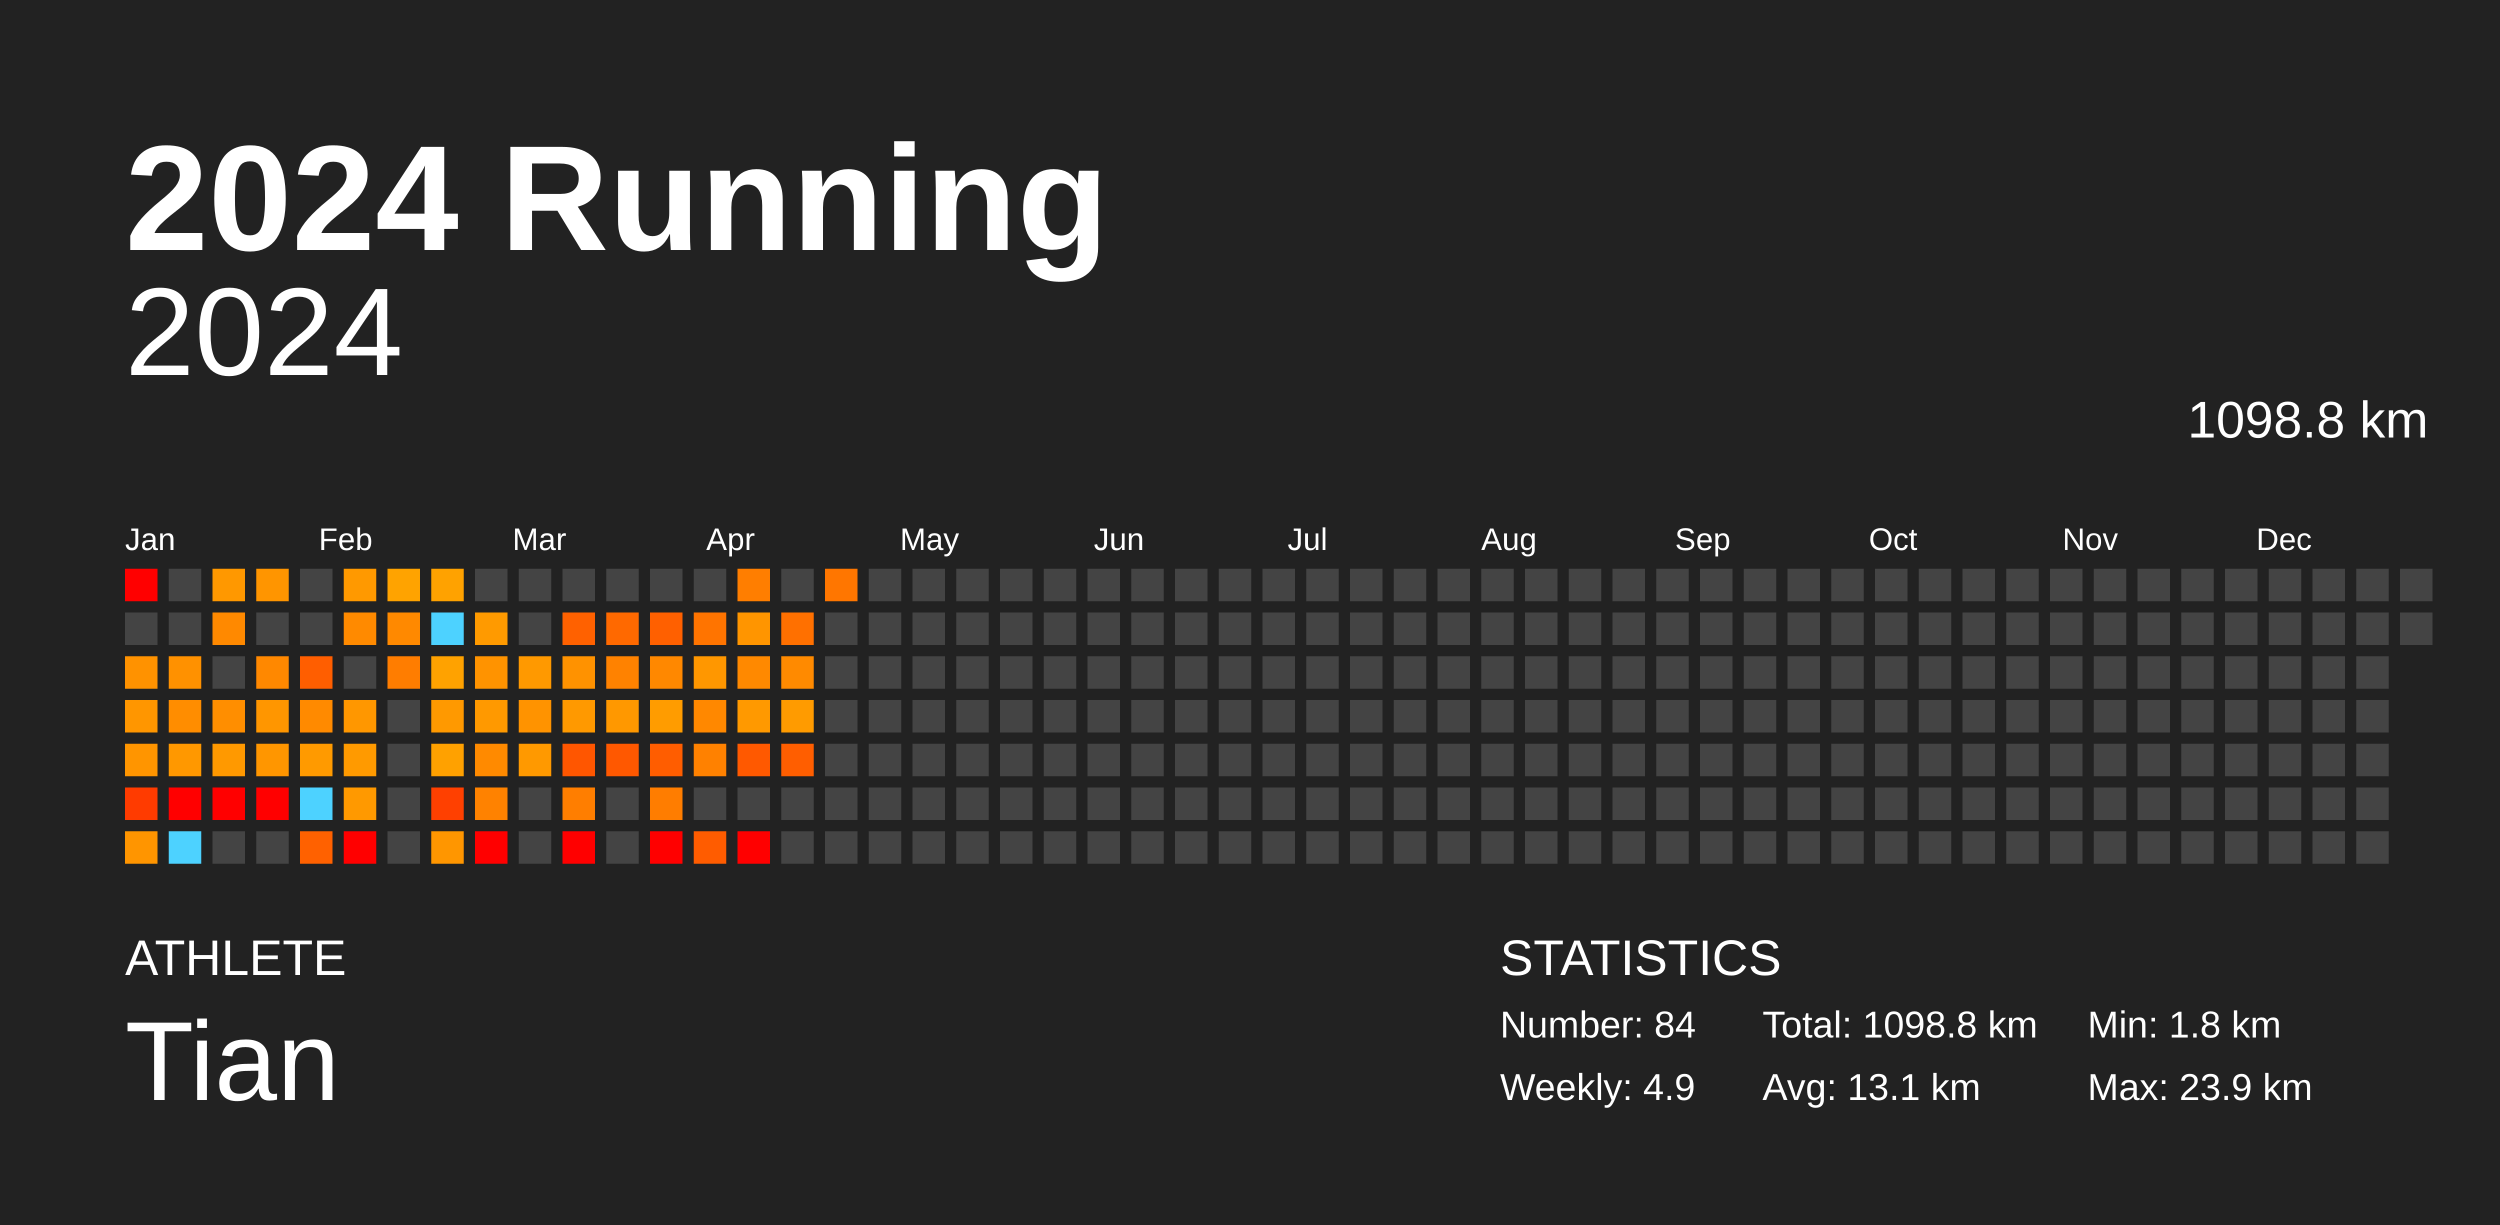
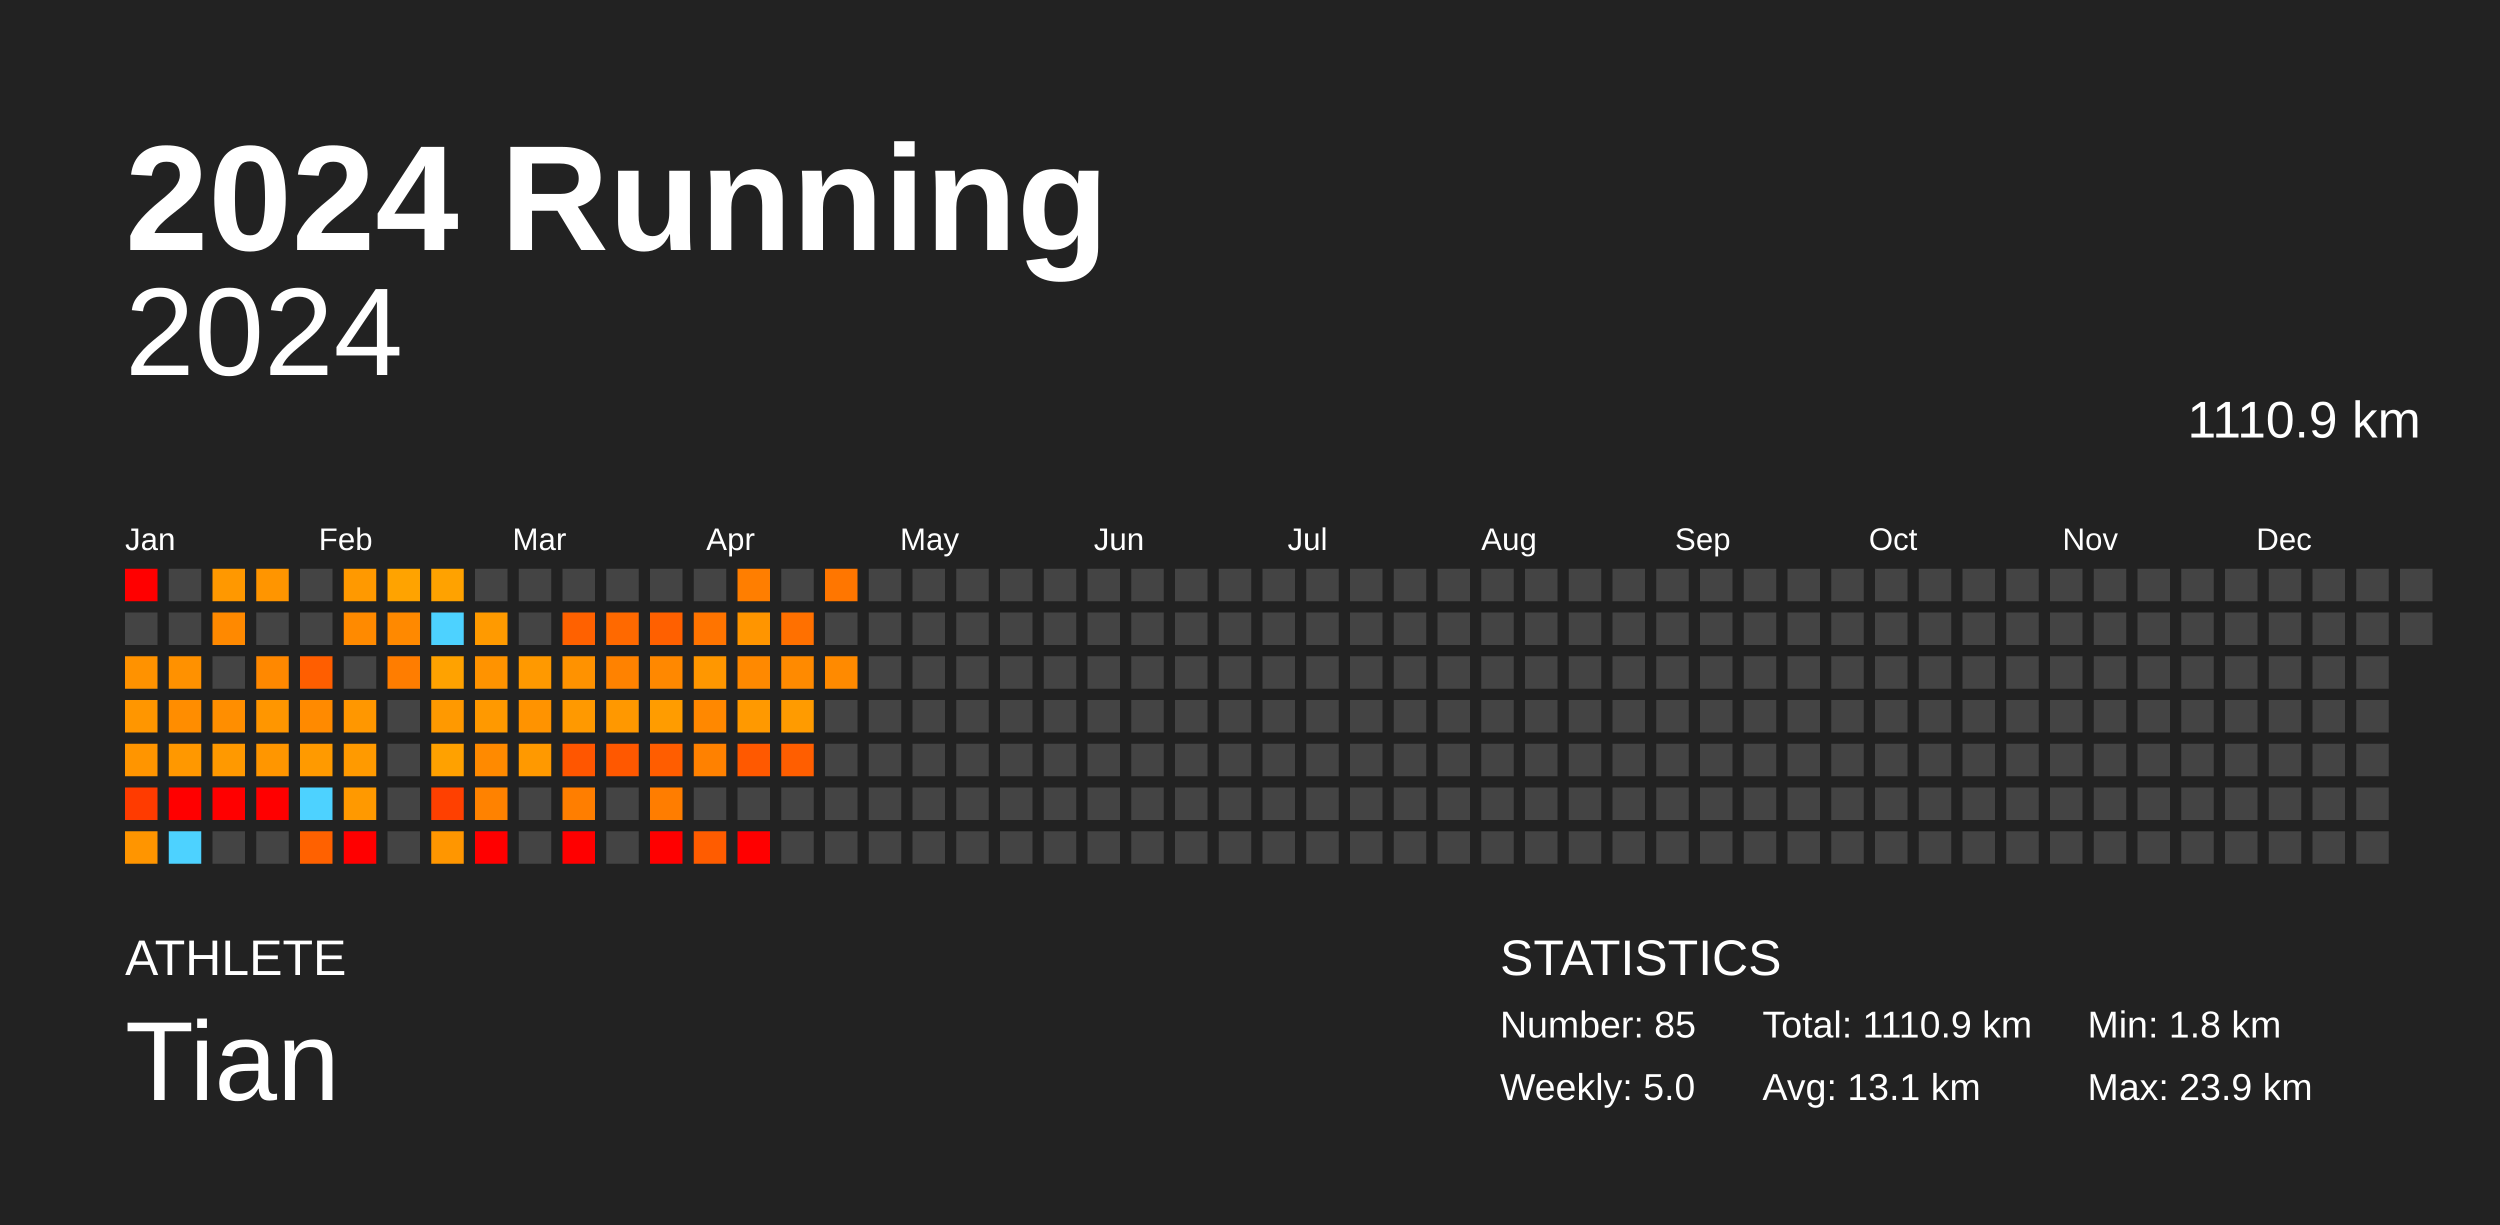
<svg xmlns="http://www.w3.org/2000/svg" baseProfile="full" height="98mm" version="1.1" viewBox="0,0,200,98" width="200mm">
  <defs />
  <rect fill="#222222" height="98" width="200" x="0" y="0" />
  <text fill="#FFFFFF" style="font-size:12px; font-family:Arial; font-weight:bold;" x="10" y="20">2024 Running</text>
  <text fill="#FFFFFF" style="font-size:4px; font-family:Arial" x="10" y="78">ATHLETE</text>
  <text fill="#FFFFFF" style="font-size:9px; font-family:Arial" x="10" y="88">Tian</text>
  <text fill="#FFFFFF" style="font-size:4px; font-family:Arial" x="120" y="78">STATISTICS</text>
-   <text fill="#FFFFFF" style="font-size:3px; font-family:Arial" x="120" y="83">Number: 84</text>
-   <text fill="#FFFFFF" style="font-size:3px; font-family:Arial" x="120" y="88">Weekly: 4.9</text>
-   <text fill="#FFFFFF" style="font-size:3px; font-family:Arial" x="141" y="83">Total: 1098.8 km</text>
+   <text fill="#FFFFFF" style="font-size:3px; font-family:Arial" x="120" y="83">Number: 85</text>
+   <text fill="#FFFFFF" style="font-size:3px; font-family:Arial" x="120" y="88">Weekly: 5.0</text>
+   <text fill="#FFFFFF" style="font-size:3px; font-family:Arial" x="141" y="83">Total: 1110.9 km</text>
  <text fill="#FFFFFF" style="font-size:3px; font-family:Arial" x="141" y="88">Avg: 13.1 km</text>
  <text fill="#FFFFFF" style="font-size:3px; font-family:Arial" x="167" y="83">Min: 1.8 km</text>
  <text fill="#FFFFFF" style="font-size:3px; font-family:Arial" x="167" y="88">Max: 23.9 km</text>
  <text alignment-baseline="hanging" fill="#FFFFFF" style="font-size:10.0px; font-family:Arial;" x="10" y="30">2024</text>
-   <text alignment-baseline="hanging" fill="#FFFFFF" style="font-size:4.125px; font-family:Arial;" x="175" y="35">1098.8 km</text>
+   <text alignment-baseline="hanging" fill="#FFFFFF" style="font-size:4.125px; font-family:Arial;" x="175" y="35">1110.9 km</text>
  <text fill="#FFFFFF" style="font-size:2.5px; font-family:Arial" x="10.0" y="44">Jan</text>
  <text fill="#FFFFFF" style="font-size:2.5px; font-family:Arial" x="25.5" y="44">Feb</text>
  <text fill="#FFFFFF" style="font-size:2.5px; font-family:Arial" x="41.0" y="44">Mar</text>
  <text fill="#FFFFFF" style="font-size:2.5px; font-family:Arial" x="56.5" y="44">Apr</text>
  <text fill="#FFFFFF" style="font-size:2.5px; font-family:Arial" x="72.0" y="44">May</text>
  <text fill="#FFFFFF" style="font-size:2.5px; font-family:Arial" x="87.5" y="44">Jun</text>
  <text fill="#FFFFFF" style="font-size:2.5px; font-family:Arial" x="103.0" y="44">Jul</text>
  <text fill="#FFFFFF" style="font-size:2.5px; font-family:Arial" x="118.5" y="44">Aug</text>
  <text fill="#FFFFFF" style="font-size:2.5px; font-family:Arial" x="134.0" y="44">Sep</text>
  <text fill="#FFFFFF" style="font-size:2.5px; font-family:Arial" x="149.5" y="44">Oct</text>
  <text fill="#FFFFFF" style="font-size:2.5px; font-family:Arial" x="165.0" y="44">Nov</text>
  <text fill="#FFFFFF" style="font-size:2.5px; font-family:Arial" x="180.5" y="44">Dec</text>
  <rect fill="red" height="2.6" width="2.6" x="10.0" y="45.5" />
  <rect fill="#444444" height="2.6" width="2.6" x="10.0" y="49.0" />
  <rect fill="#ff9200" height="2.6" width="2.6" x="10.0" y="52.5" />
  <rect fill="#ff9600" height="2.6" width="2.6" x="10.0" y="56.0" />
  <rect fill="#ff9500" height="2.6" width="2.6" x="10.0" y="59.5" />
  <rect fill="#ff3b00" height="2.6" width="2.6" x="10.0" y="63.0" />
  <rect fill="#ff9500" height="2.6" width="2.6" x="10.0" y="66.5" />
  <rect fill="#444444" height="2.6" width="2.6" x="13.5" y="45.5" />
  <rect fill="#444444" height="2.6" width="2.6" x="13.5" y="49.0" />
  <rect fill="#ff9100" height="2.6" width="2.6" x="13.5" y="52.5" />
  <rect fill="#ff8d00" height="2.6" width="2.6" x="13.5" y="56.0" />
  <rect fill="#ff9800" height="2.6" width="2.6" x="13.5" y="59.5" />
  <rect fill="red" height="2.6" width="2.6" x="13.5" y="63.0" />
  <rect fill="#4dd2ff" height="2.6" width="2.6" x="13.5" y="66.5" />
  <rect fill="#ff9800" height="2.6" width="2.6" x="17.0" y="45.5" />
  <rect fill="#ff8900" height="2.6" width="2.6" x="17.0" y="49.0" />
  <rect fill="#444444" height="2.6" width="2.6" x="17.0" y="52.5" />
  <rect fill="#ff8e00" height="2.6" width="2.6" x="17.0" y="56.0" />
  <rect fill="#ff9900" height="2.6" width="2.6" x="17.0" y="59.5" />
  <rect fill="red" height="2.6" width="2.6" x="17.0" y="63.0" />
  <rect fill="#444444" height="2.6" width="2.6" x="17.0" y="66.5" />
  <rect fill="#ff9500" height="2.6" width="2.6" x="20.5" y="45.5" />
  <rect fill="#444444" height="2.6" width="2.6" x="20.5" y="49.0" />
  <rect fill="#ff8800" height="2.6" width="2.6" x="20.5" y="52.5" />
  <rect fill="#ff9600" height="2.6" width="2.6" x="20.5" y="56.0" />
  <rect fill="#ff9600" height="2.6" width="2.6" x="20.5" y="59.5" />
  <rect fill="red" height="2.6" width="2.6" x="20.5" y="63.0" />
  <rect fill="#444444" height="2.6" width="2.6" x="20.5" y="66.5" />
  <rect fill="#444444" height="2.6" width="2.6" x="24.0" y="45.5" />
  <rect fill="#444444" height="2.6" width="2.6" x="24.0" y="49.0" />
  <rect fill="#ff5e00" height="2.6" width="2.6" x="24.0" y="52.5" />
  <rect fill="#ff8a00" height="2.6" width="2.6" x="24.0" y="56.0" />
  <rect fill="#ff9a00" height="2.6" width="2.6" x="24.0" y="59.5" />
  <rect fill="#4dd2ff" height="2.6" width="2.6" x="24.0" y="63.0" />
  <rect fill="#ff6100" height="2.6" width="2.6" x="24.0" y="66.5" />
  <rect fill="#ff9900" height="2.6" width="2.6" x="27.5" y="45.5" />
  <rect fill="#ff8a00" height="2.6" width="2.6" x="27.5" y="49.0" />
  <rect fill="#444444" height="2.6" width="2.6" x="27.5" y="52.5" />
  <rect fill="#ff9700" height="2.6" width="2.6" x="27.5" y="56.0" />
  <rect fill="#ff9a00" height="2.6" width="2.6" x="27.5" y="59.5" />
  <rect fill="#ff9900" height="2.6" width="2.6" x="27.5" y="63.0" />
  <rect fill="red" height="2.6" width="2.6" x="27.5" y="66.5" />
  <rect fill="#ffa300" height="2.6" width="2.6" x="31.0" y="45.5" />
  <rect fill="#ff8900" height="2.6" width="2.6" x="31.0" y="49.0" />
  <rect fill="#ff7d00" height="2.6" width="2.6" x="31.0" y="52.5" />
  <rect fill="#444444" height="2.6" width="2.6" x="31.0" y="56.0" />
  <rect fill="#444444" height="2.6" width="2.6" x="31.0" y="59.5" />
  <rect fill="#444444" height="2.6" width="2.6" x="31.0" y="63.0" />
  <rect fill="#444444" height="2.6" width="2.6" x="31.0" y="66.5" />
  <rect fill="#ffa200" height="2.6" width="2.6" x="34.5" y="45.5" />
  <rect fill="#4dd2ff" height="2.6" width="2.6" x="34.5" y="49.0" />
  <rect fill="#ffa200" height="2.6" width="2.6" x="34.5" y="52.5" />
  <rect fill="#ff9900" height="2.6" width="2.6" x="34.5" y="56.0" />
  <rect fill="#ffa100" height="2.6" width="2.6" x="34.5" y="59.5" />
  <rect fill="#ff4000" height="2.6" width="2.6" x="34.5" y="63.0" />
  <rect fill="#ff9600" height="2.6" width="2.6" x="34.5" y="66.5" />
  <rect fill="#444444" height="2.6" width="2.6" x="38.0" y="45.5" />
  <rect fill="#ff9a00" height="2.6" width="2.6" x="38.0" y="49.0" />
  <rect fill="#ff9300" height="2.6" width="2.6" x="38.0" y="52.5" />
  <rect fill="#ff9900" height="2.6" width="2.6" x="38.0" y="56.0" />
  <rect fill="#ff8a00" height="2.6" width="2.6" x="38.0" y="59.5" />
  <rect fill="#ff8200" height="2.6" width="2.6" x="38.0" y="63.0" />
  <rect fill="red" height="2.6" width="2.6" x="38.0" y="66.5" />
  <rect fill="#444444" height="2.6" width="2.6" x="41.5" y="45.5" />
  <rect fill="#444444" height="2.6" width="2.6" x="41.5" y="49.0" />
  <rect fill="#ff9900" height="2.6" width="2.6" x="41.5" y="52.5" />
  <rect fill="#ff9300" height="2.6" width="2.6" x="41.5" y="56.0" />
  <rect fill="#ff9900" height="2.6" width="2.6" x="41.5" y="59.5" />
  <rect fill="#444444" height="2.6" width="2.6" x="41.5" y="63.0" />
  <rect fill="#444444" height="2.6" width="2.6" x="41.5" y="66.5" />
  <rect fill="#444444" height="2.6" width="2.6" x="45.0" y="45.5" />
  <rect fill="#ff6100" height="2.6" width="2.6" x="45.0" y="49.0" />
  <rect fill="#ff9200" height="2.6" width="2.6" x="45.0" y="52.5" />
  <rect fill="#ff9900" height="2.6" width="2.6" x="45.0" y="56.0" />
  <rect fill="#ff5600" height="2.6" width="2.6" x="45.0" y="59.5" />
  <rect fill="#ff7e00" height="2.6" width="2.6" x="45.0" y="63.0" />
  <rect fill="red" height="2.6" width="2.6" x="45.0" y="66.5" />
  <rect fill="#444444" height="2.6" width="2.6" x="48.5" y="45.5" />
  <rect fill="#ff6900" height="2.6" width="2.6" x="48.5" y="49.0" />
  <rect fill="#ff8200" height="2.6" width="2.6" x="48.5" y="52.5" />
  <rect fill="#ff9800" height="2.6" width="2.6" x="48.5" y="56.0" />
  <rect fill="#ff5800" height="2.6" width="2.6" x="48.5" y="59.5" />
  <rect fill="#444444" height="2.6" width="2.6" x="48.5" y="63.0" />
  <rect fill="#444444" height="2.6" width="2.6" x="48.5" y="66.5" />
  <rect fill="#444444" height="2.6" width="2.6" x="52.0" y="45.5" />
  <rect fill="#ff6000" height="2.6" width="2.6" x="52.0" y="49.0" />
  <rect fill="#ff8800" height="2.6" width="2.6" x="52.0" y="52.5" />
  <rect fill="#ff9c00" height="2.6" width="2.6" x="52.0" y="56.0" />
  <rect fill="#ff5d00" height="2.6" width="2.6" x="52.0" y="59.5" />
  <rect fill="#ff7d00" height="2.6" width="2.6" x="52.0" y="63.0" />
  <rect fill="red" height="2.6" width="2.6" x="52.0" y="66.5" />
  <rect fill="#444444" height="2.6" width="2.6" x="55.5" y="45.5" />
  <rect fill="#ff7400" height="2.6" width="2.6" x="55.5" y="49.0" />
  <rect fill="#ff9700" height="2.6" width="2.6" x="55.5" y="52.5" />
  <rect fill="#ff8800" height="2.6" width="2.6" x="55.5" y="56.0" />
  <rect fill="#ff8100" height="2.6" width="2.6" x="55.5" y="59.5" />
  <rect fill="#444444" height="2.6" width="2.6" x="55.5" y="63.0" />
  <rect fill="#ff5c00" height="2.6" width="2.6" x="55.5" y="66.5" />
  <rect fill="#ff7e00" height="2.6" width="2.6" x="59.0" y="45.5" />
  <rect fill="#ff9500" height="2.6" width="2.6" x="59.0" y="49.0" />
  <rect fill="#ff8900" height="2.6" width="2.6" x="59.0" y="52.5" />
  <rect fill="#ff9900" height="2.6" width="2.6" x="59.0" y="56.0" />
  <rect fill="#ff5900" height="2.6" width="2.6" x="59.0" y="59.5" />
  <rect fill="#444444" height="2.6" width="2.6" x="59.0" y="63.0" />
  <rect fill="red" height="2.6" width="2.6" x="59.0" y="66.5" />
  <rect fill="#444444" height="2.6" width="2.6" x="62.5" y="45.5" />
  <rect fill="#ff7000" height="2.6" width="2.6" x="62.5" y="49.0" />
  <rect fill="#ff8a00" height="2.6" width="2.6" x="62.5" y="52.5" />
  <rect fill="#ff9b00" height="2.6" width="2.6" x="62.5" y="56.0" />
  <rect fill="#ff5e00" height="2.6" width="2.6" x="62.5" y="59.5" />
  <rect fill="#444444" height="2.6" width="2.6" x="62.5" y="63.0" />
  <rect fill="#444444" height="2.6" width="2.6" x="62.5" y="66.5" />
  <rect fill="#ff7600" height="2.6" width="2.6" x="66.0" y="45.5" />
  <rect fill="#444444" height="2.6" width="2.6" x="66.0" y="49.0" />
-   <rect fill="#444444" height="2.6" width="2.6" x="66.0" y="52.5" />
+   <rect fill="#ff8a00" height="2.6" width="2.6" x="66.0" y="52.5" />
  <rect fill="#444444" height="2.6" width="2.6" x="66.0" y="56.0" />
  <rect fill="#444444" height="2.6" width="2.6" x="66.0" y="59.5" />
  <rect fill="#444444" height="2.6" width="2.6" x="66.0" y="63.0" />
  <rect fill="#444444" height="2.6" width="2.6" x="66.0" y="66.5" />
  <rect fill="#444444" height="2.6" width="2.6" x="69.5" y="45.5" />
  <rect fill="#444444" height="2.6" width="2.6" x="69.5" y="49.0" />
  <rect fill="#444444" height="2.6" width="2.6" x="69.5" y="52.5" />
  <rect fill="#444444" height="2.6" width="2.6" x="69.5" y="56.0" />
  <rect fill="#444444" height="2.6" width="2.6" x="69.5" y="59.5" />
  <rect fill="#444444" height="2.6" width="2.6" x="69.5" y="63.0" />
  <rect fill="#444444" height="2.6" width="2.6" x="69.5" y="66.5" />
  <rect fill="#444444" height="2.6" width="2.6" x="73.0" y="45.5" />
  <rect fill="#444444" height="2.6" width="2.6" x="73.0" y="49.0" />
  <rect fill="#444444" height="2.6" width="2.6" x="73.0" y="52.5" />
  <rect fill="#444444" height="2.6" width="2.6" x="73.0" y="56.0" />
  <rect fill="#444444" height="2.6" width="2.6" x="73.0" y="59.5" />
  <rect fill="#444444" height="2.6" width="2.6" x="73.0" y="63.0" />
  <rect fill="#444444" height="2.6" width="2.6" x="73.0" y="66.5" />
  <rect fill="#444444" height="2.6" width="2.6" x="76.5" y="45.5" />
  <rect fill="#444444" height="2.6" width="2.6" x="76.5" y="49.0" />
  <rect fill="#444444" height="2.6" width="2.6" x="76.5" y="52.5" />
  <rect fill="#444444" height="2.6" width="2.6" x="76.5" y="56.0" />
  <rect fill="#444444" height="2.6" width="2.6" x="76.5" y="59.5" />
  <rect fill="#444444" height="2.6" width="2.6" x="76.5" y="63.0" />
  <rect fill="#444444" height="2.6" width="2.6" x="76.5" y="66.5" />
  <rect fill="#444444" height="2.6" width="2.6" x="80.0" y="45.5" />
  <rect fill="#444444" height="2.6" width="2.6" x="80.0" y="49.0" />
  <rect fill="#444444" height="2.6" width="2.6" x="80.0" y="52.5" />
  <rect fill="#444444" height="2.6" width="2.6" x="80.0" y="56.0" />
  <rect fill="#444444" height="2.6" width="2.6" x="80.0" y="59.5" />
  <rect fill="#444444" height="2.6" width="2.6" x="80.0" y="63.0" />
  <rect fill="#444444" height="2.6" width="2.6" x="80.0" y="66.5" />
  <rect fill="#444444" height="2.6" width="2.6" x="83.5" y="45.5" />
  <rect fill="#444444" height="2.6" width="2.6" x="83.5" y="49.0" />
  <rect fill="#444444" height="2.6" width="2.6" x="83.5" y="52.5" />
  <rect fill="#444444" height="2.6" width="2.6" x="83.5" y="56.0" />
  <rect fill="#444444" height="2.6" width="2.6" x="83.5" y="59.5" />
  <rect fill="#444444" height="2.6" width="2.6" x="83.5" y="63.0" />
  <rect fill="#444444" height="2.6" width="2.6" x="83.5" y="66.5" />
  <rect fill="#444444" height="2.6" width="2.6" x="87.0" y="45.5" />
  <rect fill="#444444" height="2.6" width="2.6" x="87.0" y="49.0" />
  <rect fill="#444444" height="2.6" width="2.6" x="87.0" y="52.5" />
  <rect fill="#444444" height="2.6" width="2.6" x="87.0" y="56.0" />
  <rect fill="#444444" height="2.6" width="2.6" x="87.0" y="59.5" />
  <rect fill="#444444" height="2.6" width="2.6" x="87.0" y="63.0" />
  <rect fill="#444444" height="2.6" width="2.6" x="87.0" y="66.5" />
  <rect fill="#444444" height="2.6" width="2.6" x="90.5" y="45.5" />
  <rect fill="#444444" height="2.6" width="2.6" x="90.5" y="49.0" />
  <rect fill="#444444" height="2.6" width="2.6" x="90.5" y="52.5" />
  <rect fill="#444444" height="2.6" width="2.6" x="90.5" y="56.0" />
  <rect fill="#444444" height="2.6" width="2.6" x="90.5" y="59.5" />
  <rect fill="#444444" height="2.6" width="2.6" x="90.5" y="63.0" />
  <rect fill="#444444" height="2.6" width="2.6" x="90.5" y="66.5" />
  <rect fill="#444444" height="2.6" width="2.6" x="94.0" y="45.5" />
  <rect fill="#444444" height="2.6" width="2.6" x="94.0" y="49.0" />
  <rect fill="#444444" height="2.6" width="2.6" x="94.0" y="52.5" />
  <rect fill="#444444" height="2.6" width="2.6" x="94.0" y="56.0" />
  <rect fill="#444444" height="2.6" width="2.6" x="94.0" y="59.5" />
  <rect fill="#444444" height="2.6" width="2.6" x="94.0" y="63.0" />
  <rect fill="#444444" height="2.6" width="2.6" x="94.0" y="66.5" />
  <rect fill="#444444" height="2.6" width="2.6" x="97.5" y="45.5" />
  <rect fill="#444444" height="2.6" width="2.6" x="97.5" y="49.0" />
  <rect fill="#444444" height="2.6" width="2.6" x="97.5" y="52.5" />
  <rect fill="#444444" height="2.6" width="2.6" x="97.5" y="56.0" />
  <rect fill="#444444" height="2.6" width="2.6" x="97.5" y="59.5" />
  <rect fill="#444444" height="2.6" width="2.6" x="97.5" y="63.0" />
  <rect fill="#444444" height="2.6" width="2.6" x="97.5" y="66.5" />
  <rect fill="#444444" height="2.6" width="2.6" x="101.0" y="45.5" />
  <rect fill="#444444" height="2.6" width="2.6" x="101.0" y="49.0" />
  <rect fill="#444444" height="2.6" width="2.6" x="101.0" y="52.5" />
  <rect fill="#444444" height="2.6" width="2.6" x="101.0" y="56.0" />
  <rect fill="#444444" height="2.6" width="2.6" x="101.0" y="59.5" />
  <rect fill="#444444" height="2.6" width="2.6" x="101.0" y="63.0" />
  <rect fill="#444444" height="2.6" width="2.6" x="101.0" y="66.5" />
  <rect fill="#444444" height="2.6" width="2.6" x="104.5" y="45.5" />
  <rect fill="#444444" height="2.6" width="2.6" x="104.5" y="49.0" />
  <rect fill="#444444" height="2.6" width="2.6" x="104.5" y="52.5" />
  <rect fill="#444444" height="2.6" width="2.6" x="104.5" y="56.0" />
  <rect fill="#444444" height="2.6" width="2.6" x="104.5" y="59.5" />
  <rect fill="#444444" height="2.6" width="2.6" x="104.5" y="63.0" />
  <rect fill="#444444" height="2.6" width="2.6" x="104.5" y="66.5" />
  <rect fill="#444444" height="2.6" width="2.6" x="108.0" y="45.5" />
  <rect fill="#444444" height="2.6" width="2.6" x="108.0" y="49.0" />
  <rect fill="#444444" height="2.6" width="2.6" x="108.0" y="52.5" />
  <rect fill="#444444" height="2.6" width="2.6" x="108.0" y="56.0" />
  <rect fill="#444444" height="2.6" width="2.6" x="108.0" y="59.5" />
  <rect fill="#444444" height="2.6" width="2.6" x="108.0" y="63.0" />
  <rect fill="#444444" height="2.6" width="2.6" x="108.0" y="66.5" />
  <rect fill="#444444" height="2.6" width="2.6" x="111.5" y="45.5" />
  <rect fill="#444444" height="2.6" width="2.6" x="111.5" y="49.0" />
  <rect fill="#444444" height="2.6" width="2.6" x="111.5" y="52.5" />
  <rect fill="#444444" height="2.6" width="2.6" x="111.5" y="56.0" />
  <rect fill="#444444" height="2.6" width="2.6" x="111.5" y="59.5" />
  <rect fill="#444444" height="2.6" width="2.6" x="111.5" y="63.0" />
  <rect fill="#444444" height="2.6" width="2.6" x="111.5" y="66.5" />
  <rect fill="#444444" height="2.6" width="2.6" x="115.0" y="45.5" />
  <rect fill="#444444" height="2.6" width="2.6" x="115.0" y="49.0" />
  <rect fill="#444444" height="2.6" width="2.6" x="115.0" y="52.5" />
  <rect fill="#444444" height="2.6" width="2.6" x="115.0" y="56.0" />
  <rect fill="#444444" height="2.6" width="2.6" x="115.0" y="59.5" />
  <rect fill="#444444" height="2.6" width="2.6" x="115.0" y="63.0" />
  <rect fill="#444444" height="2.6" width="2.6" x="115.0" y="66.5" />
  <rect fill="#444444" height="2.6" width="2.6" x="118.5" y="45.5" />
  <rect fill="#444444" height="2.6" width="2.6" x="118.5" y="49.0" />
  <rect fill="#444444" height="2.6" width="2.6" x="118.5" y="52.5" />
  <rect fill="#444444" height="2.6" width="2.6" x="118.5" y="56.0" />
  <rect fill="#444444" height="2.6" width="2.6" x="118.5" y="59.5" />
  <rect fill="#444444" height="2.6" width="2.6" x="118.5" y="63.0" />
  <rect fill="#444444" height="2.6" width="2.6" x="118.5" y="66.5" />
  <rect fill="#444444" height="2.6" width="2.6" x="122.0" y="45.5" />
  <rect fill="#444444" height="2.6" width="2.6" x="122.0" y="49.0" />
  <rect fill="#444444" height="2.6" width="2.6" x="122.0" y="52.5" />
  <rect fill="#444444" height="2.6" width="2.6" x="122.0" y="56.0" />
  <rect fill="#444444" height="2.6" width="2.6" x="122.0" y="59.5" />
  <rect fill="#444444" height="2.6" width="2.6" x="122.0" y="63.0" />
  <rect fill="#444444" height="2.6" width="2.6" x="122.0" y="66.5" />
  <rect fill="#444444" height="2.6" width="2.6" x="125.5" y="45.5" />
  <rect fill="#444444" height="2.6" width="2.6" x="125.5" y="49.0" />
  <rect fill="#444444" height="2.6" width="2.6" x="125.5" y="52.5" />
  <rect fill="#444444" height="2.6" width="2.6" x="125.5" y="56.0" />
  <rect fill="#444444" height="2.6" width="2.6" x="125.5" y="59.5" />
  <rect fill="#444444" height="2.6" width="2.6" x="125.5" y="63.0" />
  <rect fill="#444444" height="2.6" width="2.6" x="125.5" y="66.5" />
  <rect fill="#444444" height="2.6" width="2.6" x="129.0" y="45.5" />
  <rect fill="#444444" height="2.6" width="2.6" x="129.0" y="49.0" />
  <rect fill="#444444" height="2.6" width="2.6" x="129.0" y="52.5" />
  <rect fill="#444444" height="2.6" width="2.6" x="129.0" y="56.0" />
  <rect fill="#444444" height="2.6" width="2.6" x="129.0" y="59.5" />
  <rect fill="#444444" height="2.6" width="2.6" x="129.0" y="63.0" />
  <rect fill="#444444" height="2.6" width="2.6" x="129.0" y="66.5" />
  <rect fill="#444444" height="2.6" width="2.6" x="132.5" y="45.5" />
  <rect fill="#444444" height="2.6" width="2.6" x="132.5" y="49.0" />
  <rect fill="#444444" height="2.6" width="2.6" x="132.5" y="52.5" />
  <rect fill="#444444" height="2.6" width="2.6" x="132.5" y="56.0" />
  <rect fill="#444444" height="2.6" width="2.6" x="132.5" y="59.5" />
  <rect fill="#444444" height="2.6" width="2.6" x="132.5" y="63.0" />
  <rect fill="#444444" height="2.6" width="2.6" x="132.5" y="66.5" />
  <rect fill="#444444" height="2.6" width="2.6" x="136.0" y="45.5" />
  <rect fill="#444444" height="2.6" width="2.6" x="136.0" y="49.0" />
  <rect fill="#444444" height="2.6" width="2.6" x="136.0" y="52.5" />
  <rect fill="#444444" height="2.6" width="2.6" x="136.0" y="56.0" />
  <rect fill="#444444" height="2.6" width="2.6" x="136.0" y="59.5" />
  <rect fill="#444444" height="2.6" width="2.6" x="136.0" y="63.0" />
  <rect fill="#444444" height="2.6" width="2.6" x="136.0" y="66.5" />
  <rect fill="#444444" height="2.6" width="2.6" x="139.5" y="45.5" />
  <rect fill="#444444" height="2.6" width="2.6" x="139.5" y="49.0" />
  <rect fill="#444444" height="2.6" width="2.6" x="139.5" y="52.5" />
  <rect fill="#444444" height="2.6" width="2.6" x="139.5" y="56.0" />
  <rect fill="#444444" height="2.6" width="2.6" x="139.5" y="59.5" />
  <rect fill="#444444" height="2.6" width="2.6" x="139.5" y="63.0" />
  <rect fill="#444444" height="2.6" width="2.6" x="139.5" y="66.5" />
  <rect fill="#444444" height="2.6" width="2.6" x="143.0" y="45.5" />
  <rect fill="#444444" height="2.6" width="2.6" x="143.0" y="49.0" />
  <rect fill="#444444" height="2.6" width="2.6" x="143.0" y="52.5" />
  <rect fill="#444444" height="2.6" width="2.6" x="143.0" y="56.0" />
  <rect fill="#444444" height="2.6" width="2.6" x="143.0" y="59.5" />
  <rect fill="#444444" height="2.6" width="2.6" x="143.0" y="63.0" />
  <rect fill="#444444" height="2.6" width="2.6" x="143.0" y="66.5" />
  <rect fill="#444444" height="2.6" width="2.6" x="146.5" y="45.5" />
  <rect fill="#444444" height="2.6" width="2.6" x="146.5" y="49.0" />
  <rect fill="#444444" height="2.6" width="2.6" x="146.5" y="52.5" />
  <rect fill="#444444" height="2.6" width="2.6" x="146.5" y="56.0" />
  <rect fill="#444444" height="2.6" width="2.6" x="146.5" y="59.5" />
  <rect fill="#444444" height="2.6" width="2.6" x="146.5" y="63.0" />
  <rect fill="#444444" height="2.6" width="2.6" x="146.5" y="66.5" />
  <rect fill="#444444" height="2.6" width="2.6" x="150.0" y="45.5" />
  <rect fill="#444444" height="2.6" width="2.6" x="150.0" y="49.0" />
  <rect fill="#444444" height="2.6" width="2.6" x="150.0" y="52.5" />
  <rect fill="#444444" height="2.6" width="2.6" x="150.0" y="56.0" />
  <rect fill="#444444" height="2.6" width="2.6" x="150.0" y="59.5" />
  <rect fill="#444444" height="2.6" width="2.6" x="150.0" y="63.0" />
  <rect fill="#444444" height="2.6" width="2.6" x="150.0" y="66.5" />
  <rect fill="#444444" height="2.6" width="2.6" x="153.5" y="45.5" />
  <rect fill="#444444" height="2.6" width="2.6" x="153.5" y="49.0" />
  <rect fill="#444444" height="2.6" width="2.6" x="153.5" y="52.5" />
  <rect fill="#444444" height="2.6" width="2.6" x="153.5" y="56.0" />
  <rect fill="#444444" height="2.6" width="2.6" x="153.5" y="59.5" />
  <rect fill="#444444" height="2.6" width="2.6" x="153.5" y="63.0" />
  <rect fill="#444444" height="2.6" width="2.6" x="153.5" y="66.5" />
  <rect fill="#444444" height="2.6" width="2.6" x="157.0" y="45.5" />
  <rect fill="#444444" height="2.6" width="2.6" x="157.0" y="49.0" />
  <rect fill="#444444" height="2.6" width="2.6" x="157.0" y="52.5" />
  <rect fill="#444444" height="2.6" width="2.6" x="157.0" y="56.0" />
  <rect fill="#444444" height="2.6" width="2.6" x="157.0" y="59.5" />
  <rect fill="#444444" height="2.6" width="2.6" x="157.0" y="63.0" />
  <rect fill="#444444" height="2.6" width="2.6" x="157.0" y="66.5" />
  <rect fill="#444444" height="2.6" width="2.6" x="160.5" y="45.5" />
  <rect fill="#444444" height="2.6" width="2.6" x="160.5" y="49.0" />
  <rect fill="#444444" height="2.6" width="2.6" x="160.5" y="52.5" />
  <rect fill="#444444" height="2.6" width="2.6" x="160.5" y="56.0" />
  <rect fill="#444444" height="2.6" width="2.6" x="160.5" y="59.5" />
  <rect fill="#444444" height="2.6" width="2.6" x="160.5" y="63.0" />
  <rect fill="#444444" height="2.6" width="2.6" x="160.5" y="66.5" />
  <rect fill="#444444" height="2.6" width="2.6" x="164.0" y="45.5" />
  <rect fill="#444444" height="2.6" width="2.6" x="164.0" y="49.0" />
  <rect fill="#444444" height="2.6" width="2.6" x="164.0" y="52.5" />
  <rect fill="#444444" height="2.6" width="2.6" x="164.0" y="56.0" />
  <rect fill="#444444" height="2.6" width="2.6" x="164.0" y="59.5" />
  <rect fill="#444444" height="2.6" width="2.6" x="164.0" y="63.0" />
  <rect fill="#444444" height="2.6" width="2.6" x="164.0" y="66.5" />
  <rect fill="#444444" height="2.6" width="2.6" x="167.5" y="45.5" />
  <rect fill="#444444" height="2.6" width="2.6" x="167.5" y="49.0" />
  <rect fill="#444444" height="2.6" width="2.6" x="167.5" y="52.5" />
  <rect fill="#444444" height="2.6" width="2.6" x="167.5" y="56.0" />
  <rect fill="#444444" height="2.6" width="2.6" x="167.5" y="59.5" />
  <rect fill="#444444" height="2.6" width="2.6" x="167.5" y="63.0" />
  <rect fill="#444444" height="2.6" width="2.6" x="167.5" y="66.5" />
  <rect fill="#444444" height="2.6" width="2.6" x="171.0" y="45.5" />
  <rect fill="#444444" height="2.6" width="2.6" x="171.0" y="49.0" />
  <rect fill="#444444" height="2.6" width="2.6" x="171.0" y="52.5" />
  <rect fill="#444444" height="2.6" width="2.6" x="171.0" y="56.0" />
  <rect fill="#444444" height="2.6" width="2.6" x="171.0" y="59.5" />
  <rect fill="#444444" height="2.6" width="2.6" x="171.0" y="63.0" />
  <rect fill="#444444" height="2.6" width="2.6" x="171.0" y="66.5" />
  <rect fill="#444444" height="2.6" width="2.6" x="174.5" y="45.5" />
  <rect fill="#444444" height="2.6" width="2.6" x="174.5" y="49.0" />
  <rect fill="#444444" height="2.6" width="2.6" x="174.5" y="52.5" />
  <rect fill="#444444" height="2.6" width="2.6" x="174.5" y="56.0" />
  <rect fill="#444444" height="2.6" width="2.6" x="174.5" y="59.5" />
  <rect fill="#444444" height="2.6" width="2.6" x="174.5" y="63.0" />
  <rect fill="#444444" height="2.6" width="2.6" x="174.5" y="66.5" />
  <rect fill="#444444" height="2.6" width="2.6" x="178.0" y="45.5" />
  <rect fill="#444444" height="2.6" width="2.6" x="178.0" y="49.0" />
  <rect fill="#444444" height="2.6" width="2.6" x="178.0" y="52.5" />
  <rect fill="#444444" height="2.6" width="2.6" x="178.0" y="56.0" />
  <rect fill="#444444" height="2.6" width="2.6" x="178.0" y="59.5" />
  <rect fill="#444444" height="2.6" width="2.6" x="178.0" y="63.0" />
  <rect fill="#444444" height="2.6" width="2.6" x="178.0" y="66.5" />
  <rect fill="#444444" height="2.6" width="2.6" x="181.5" y="45.5" />
  <rect fill="#444444" height="2.6" width="2.6" x="181.5" y="49.0" />
  <rect fill="#444444" height="2.6" width="2.6" x="181.5" y="52.5" />
  <rect fill="#444444" height="2.6" width="2.6" x="181.5" y="56.0" />
  <rect fill="#444444" height="2.6" width="2.6" x="181.5" y="59.5" />
  <rect fill="#444444" height="2.6" width="2.6" x="181.5" y="63.0" />
  <rect fill="#444444" height="2.6" width="2.6" x="181.5" y="66.5" />
  <rect fill="#444444" height="2.6" width="2.6" x="185.0" y="45.5" />
  <rect fill="#444444" height="2.6" width="2.6" x="185.0" y="49.0" />
  <rect fill="#444444" height="2.6" width="2.6" x="185.0" y="52.5" />
  <rect fill="#444444" height="2.6" width="2.6" x="185.0" y="56.0" />
  <rect fill="#444444" height="2.6" width="2.6" x="185.0" y="59.5" />
  <rect fill="#444444" height="2.6" width="2.6" x="185.0" y="63.0" />
  <rect fill="#444444" height="2.6" width="2.6" x="185.0" y="66.5" />
  <rect fill="#444444" height="2.6" width="2.6" x="188.5" y="45.5" />
  <rect fill="#444444" height="2.6" width="2.6" x="188.5" y="49.0" />
  <rect fill="#444444" height="2.6" width="2.6" x="188.5" y="52.5" />
  <rect fill="#444444" height="2.6" width="2.6" x="188.5" y="56.0" />
  <rect fill="#444444" height="2.6" width="2.6" x="188.5" y="59.5" />
  <rect fill="#444444" height="2.6" width="2.6" x="188.5" y="63.0" />
  <rect fill="#444444" height="2.6" width="2.6" x="188.5" y="66.5" />
  <rect fill="#444444" height="2.6" width="2.6" x="192.0" y="45.5" />
  <rect fill="#444444" height="2.6" width="2.6" x="192.0" y="49.0" />
</svg>
